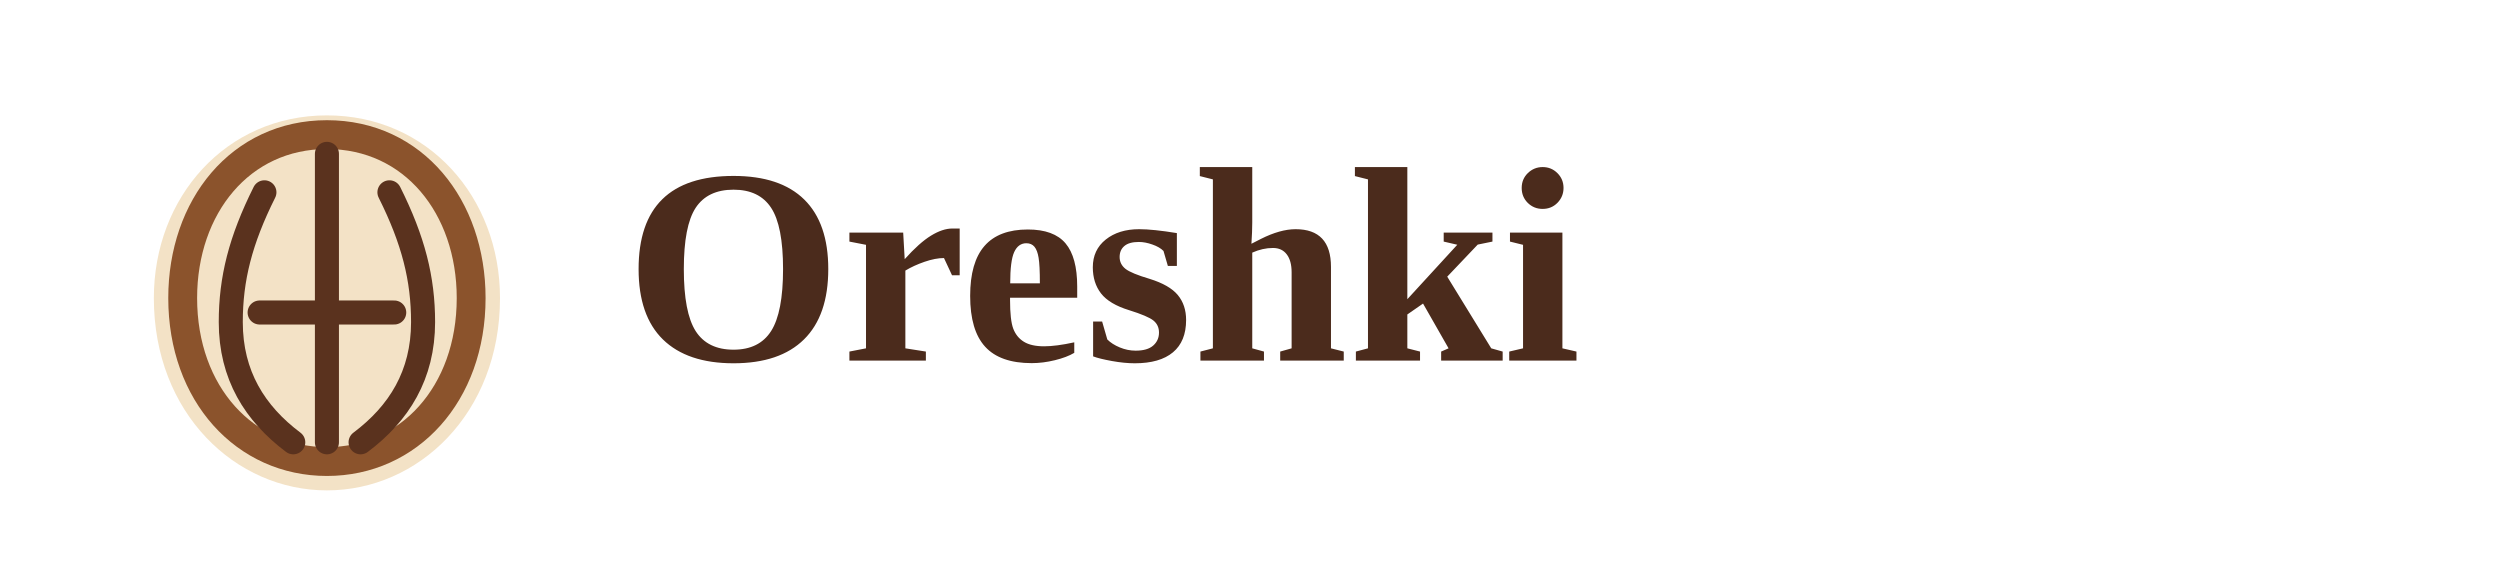
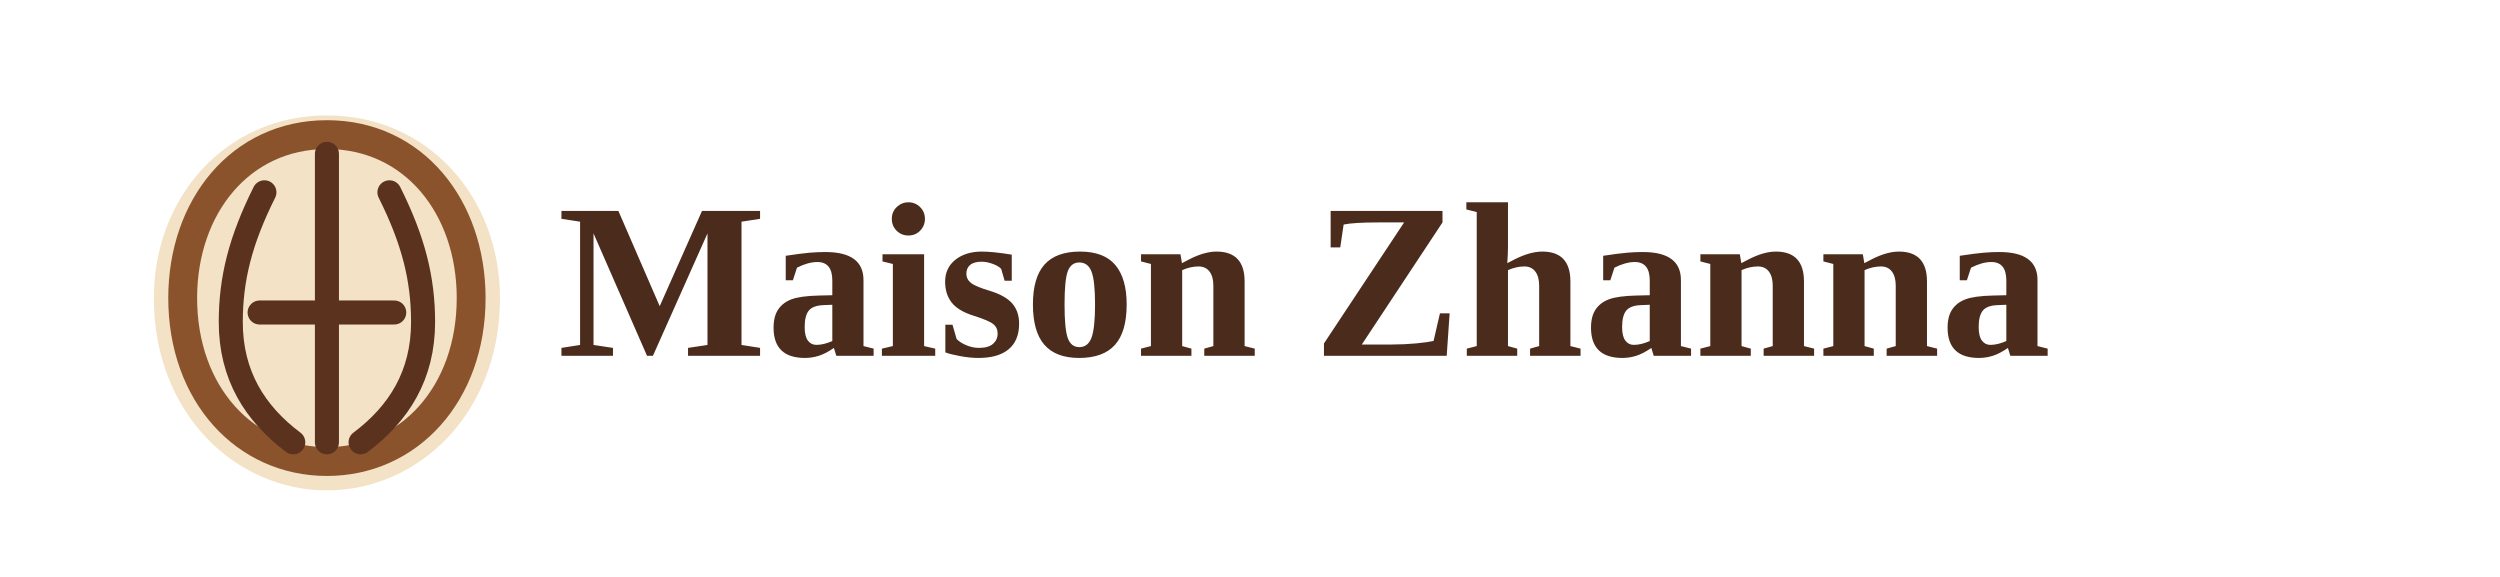
- <svg xmlns="http://www.w3.org/2000/svg" width="520" height="120" viewBox="0 0 520 120" fill="none" role="img" aria-labelledby="oreshkiLogoPrimaryTitle">
+ <svg xmlns="http://www.w3.org/2000/svg" width="520" height="120" viewBox="0 0 520 120" fill="none" role="img" aria-labelledby="maisonZhannaLogoPrimaryTitle">
  <g transform="translate(28 20)">
    <path d="M40 4C61 4 76 21 76 42C76 66 59 82 40 82C21 82 4 66 4 42C4 21 19 4 40 4Z" fill="#F3E2C6" />
    <path d="M40 8C58 8 70 23 70 42C70 62 57 76 40 76C23 76 10 62 10 42C10 23 22 8 40 8Z" stroke="#8B532C" stroke-width="6" />
    <path d="M40 12V72M27 20C22 30 20 38 20 47C20 58 25 66 33 72M53 20C58 30 60 38 60 47C60 58 55 66 47 72M26 45H54" stroke="#5A321E" stroke-width="5" stroke-linecap="round" />
  </g>
-   <text x="130" y="75" fill="#4B2B1C" font-family="Georgia, 'Times New Roman', serif" font-size="58" font-weight="600">Oreshki</text>
+   <text x="116" y="74" fill="#4B2B1C" font-family="Georgia, 'Times New Roman', serif" font-size="46" font-weight="600">Maison Zhanna</text>
</svg>
